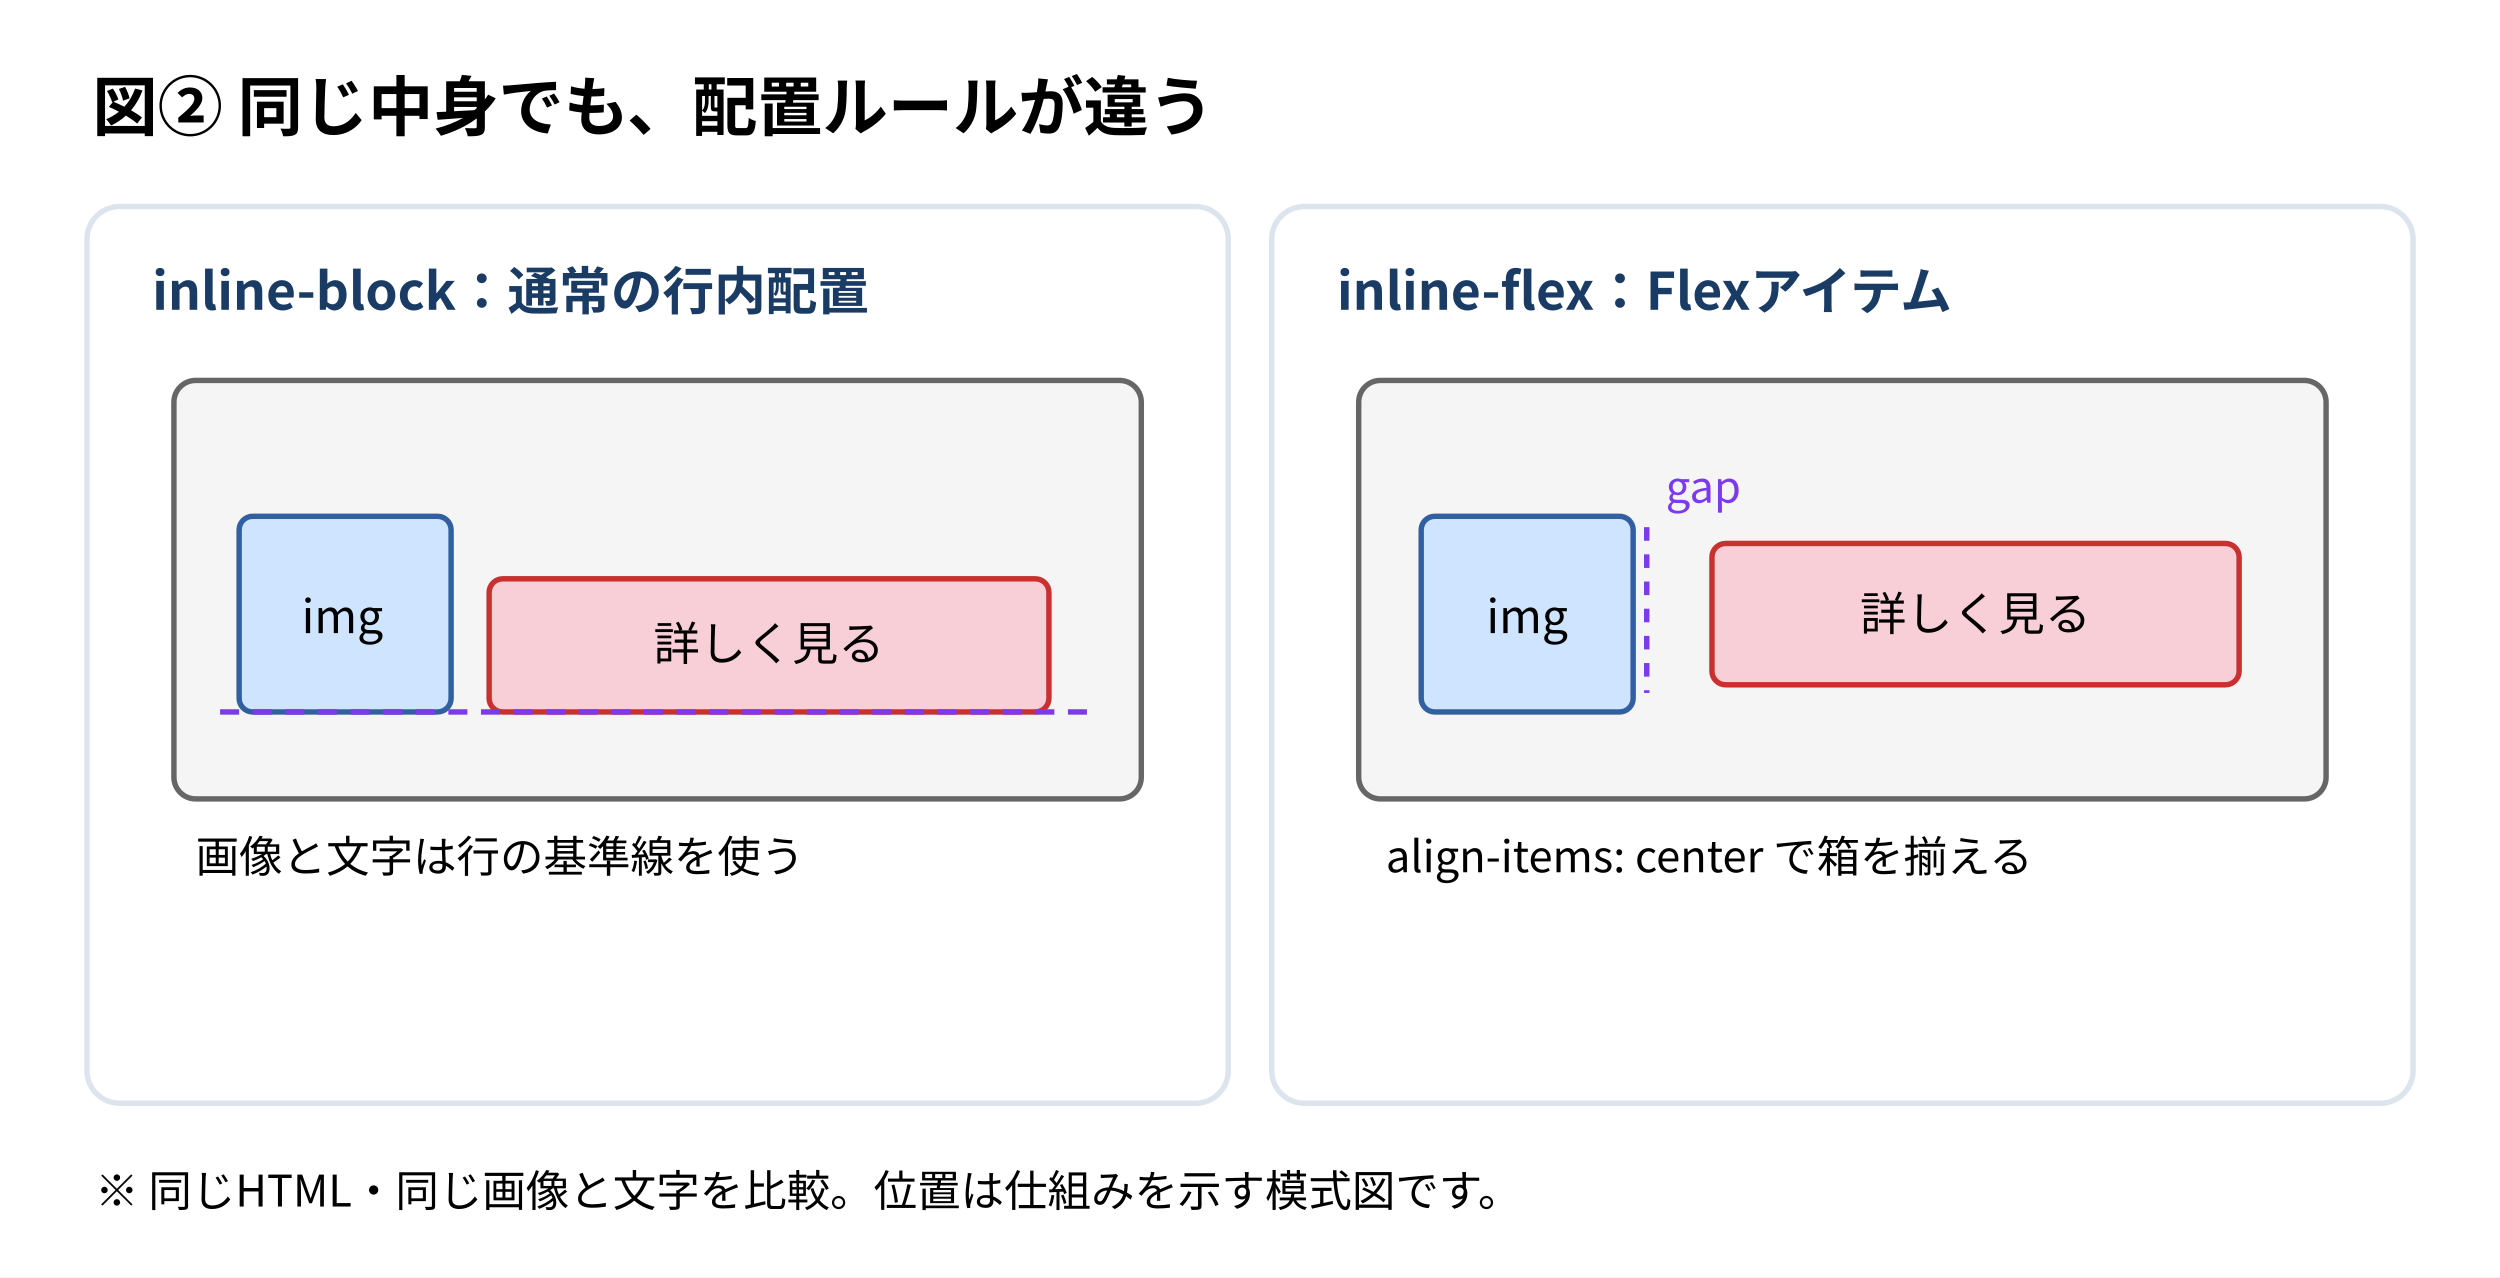
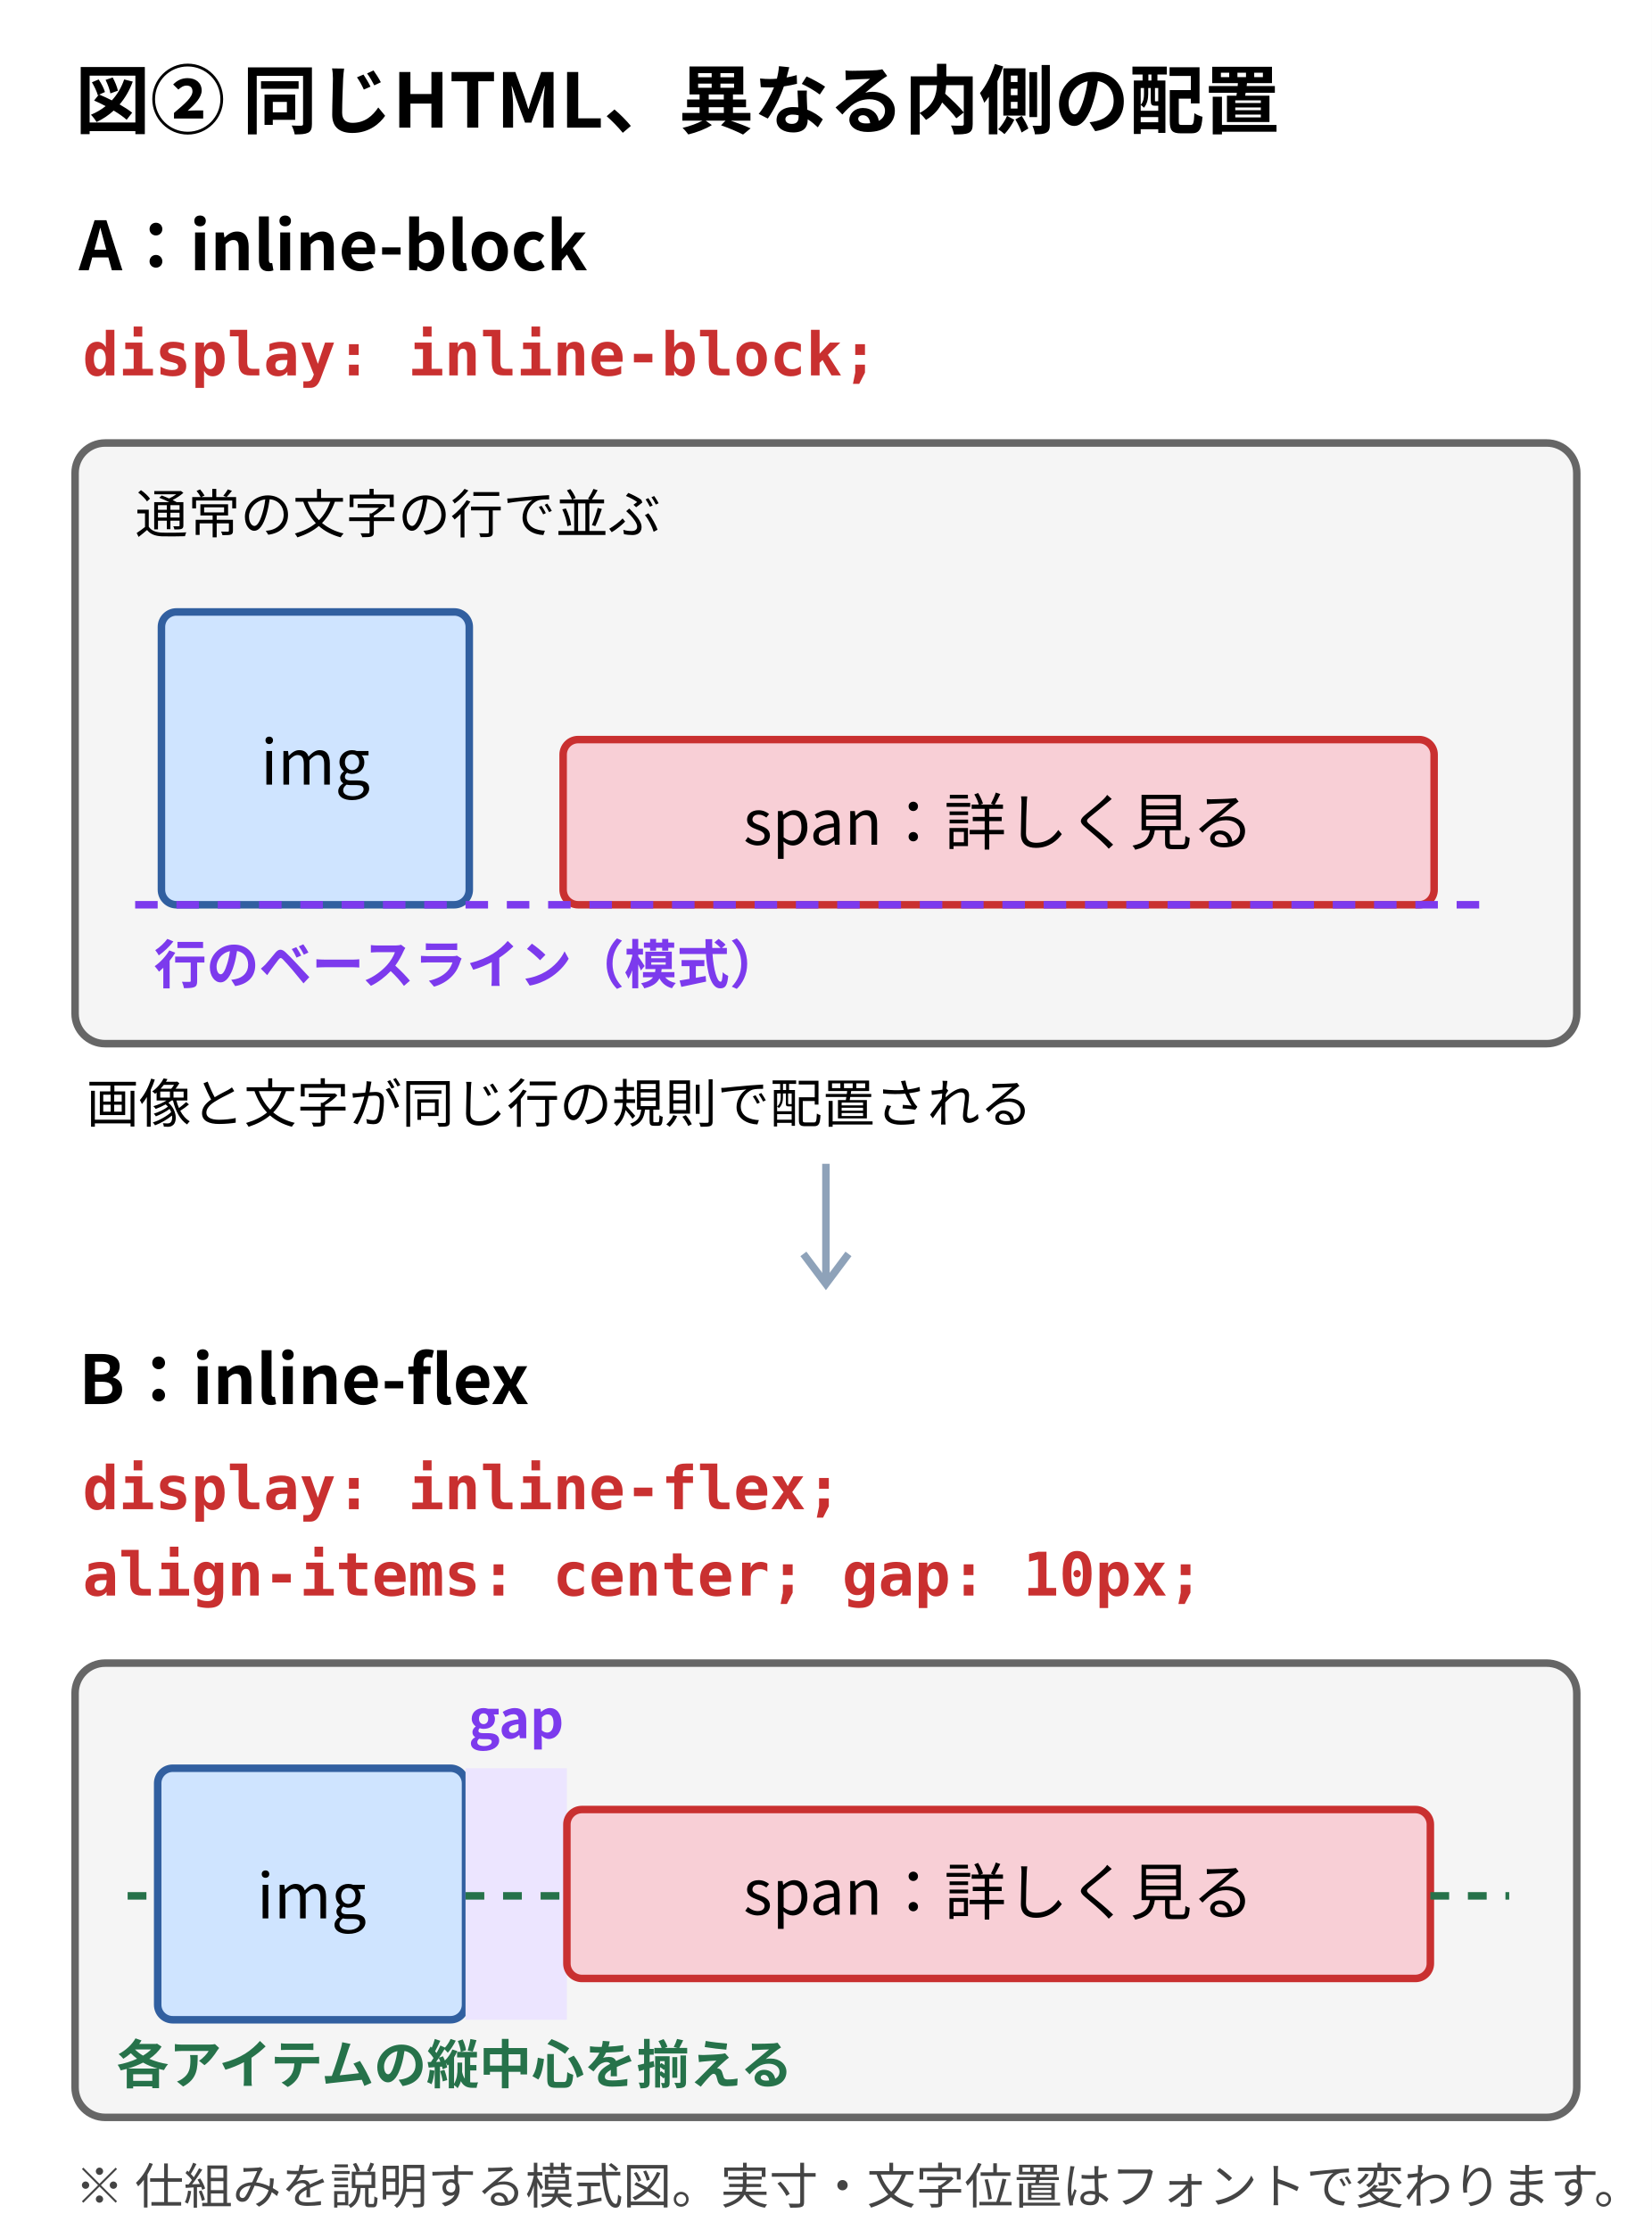
- <svg xmlns="http://www.w3.org/2000/svg" width="760" height="388.26" viewBox="0 0 920 470" role="img" aria-labelledby="title desc" style="max-width:100%">
-   <style>text{font-family:'Noto Sans CJK JP','Noto Sans JP','Yu Gothic','Meiryo',sans-serif;dominant-baseline:auto}.mono{font-family:Consolas,'Noto Sans Mono',monospace}</style>
-   <rect x="0" y="0" width="920" height="470" rx="0" fill="#ffffff" stroke="none" stroke-width="1" />
-   <text x="34" y="48" font-size="24" fill="#000000" font-weight="700">図② 同じ中身でも、配置ルールが違う</text>
-   <rect x="32" y="76" width="420" height="330" rx="12" fill="#ffffff" stroke="#DCE4EE" stroke-width="2" />
-   <text x="56" y="114" font-size="19" fill="#193B64" font-weight="700">inline-block：通常の行内配置</text>
-   <rect x="468" y="76" width="420" height="330" rx="12" fill="#ffffff" stroke="#DCE4EE" stroke-width="2" />
-   <text x="492" y="114" font-size="19" fill="#193B64" font-weight="700">inline-flex：Flexアイテム</text>
-   <rect x="64" y="140" width="356" height="154" rx="8" fill="#F5F5F5" stroke="#666666" stroke-width="2" />
-   <rect x="500" y="140" width="356" height="154" rx="8" fill="#F5F5F5" stroke="#666666" stroke-width="2" />
-   <rect x="88" y="190" width="78" height="72" rx="5" fill="#cfe4ff" stroke="#315fa0" stroke-width="2" />
-   <text x="126" y="233" font-size="17" fill="#000000" font-weight="400" text-anchor="middle">img</text>
-   <rect x="180" y="213" width="206" height="49" rx="5" fill="#f8cfd6" stroke="#c93030" stroke-width="2" />
-   <text x="283" y="243" font-size="17" fill="#000000" font-weight="400" text-anchor="middle">詳しく見る</text>
-   <line x1="81" y1="262" x2="401" y2="262" stroke="#7C3AED" stroke-width="2" stroke-dasharray="7 5" />
-   <text x="72" y="321" font-size="16" fill="#000000" font-weight="400">画像と文字は行の基準線を使う</text>
-   <rect x="523" y="190" width="78" height="72" rx="5" fill="#cfe4ff" stroke="#315fa0" stroke-width="2" />
-   <text x="562" y="233" font-size="17" fill="#000000" font-weight="400" text-anchor="middle">img</text>
-   <rect x="630" y="200" width="194" height="52" rx="5" fill="#f8cfd6" stroke="#c93030" stroke-width="2" />
-   <text x="727" y="232" font-size="17" fill="#000000" font-weight="400" text-anchor="middle">詳しく見る</text>
-   <line x1="606" y1="194" x2="606" y2="255" stroke="#7C3AED" stroke-width="2" stroke-dasharray="5 5" />
-   <text x="613" y="185" font-size="16" fill="#7C3AED" font-weight="400">gap</text>
-   <text x="510" y="321" font-size="16" fill="#000000" font-weight="400">align-items: center で箱を揃える</text>
-   <text x="35" y="444" font-size="16" fill="#000000" font-weight="400">※ 同じHTML・同じ画像と文字を比較。位置は仕組みを示す模式図です。</text>
+ <svg xmlns="http://www.w3.org/2000/svg" width="440" height="594" viewBox="0 0 440 594" role="img" aria-labelledby="title desc" style="max-width:100%">
+   <style>
+ text{font-family:'Noto Sans CJK JP','Noto Sans JP','Yu Gothic','Meiryo',sans-serif;fill:#000000}
+ .head{font-size:20px;font-weight:700}
+ .sub{font-size:18px;font-weight:700}
+ .copy{font-size:16.5px}
+ .small{font-size:14px}
+ .mono{font-family:Consolas,monospace;font-size:16px}
+ .parent{fill:#f5f5f5;stroke:#666666;stroke-width:2}
+ .blue{fill:#cfe4ff;stroke:#315fa0;stroke-width:2}
+ .red{fill:#f8cfd6;stroke:#c93030;stroke-width:2}
+ .green{fill:#cae6d1;stroke:none}
+ .purple{fill:#ece5ff;stroke:none}
+ .blue-label{fill:#315fa0;font-weight:700}
+ .red-label{fill:#c93030;font-weight:700}
+ .green-label{fill:#26724a;font-weight:700}
+ .purple-label{fill:#7c3aed;font-weight:700}
+ .code-red{fill:#c93030;font-weight:700}
+ .note{font-size:13px;fill:#444444}
+ </style>
+   <rect width="440" height="594" fill="#ffffff" />
+   <text x="20" y="34" class="head">図② 同じHTML、異なる内側の配置</text>
+   <text x="21" y="72" class="sub">A：inline-block</text>
+   <text x="22" y="100" class="mono">
+     <tspan class="code-red">display: inline-block;</tspan>
+   </text>
+   <rect x="20" y="118" width="400" height="160" rx="8" class="parent" />
+   <text x="36" y="142" class="small">通常の文字の行で並ぶ</text>
+   <rect x="43" y="163" width="82" height="78" rx="4" class="blue" />
+   <text x="84" y="209" class="copy" text-anchor="middle">img</text>
+   <rect x="150" y="197" width="232" height="44" rx="4" class="red" />
+   <text x="266" y="225" class="copy" text-anchor="middle">span：詳しく見る</text>
+   <path d="M36 241 H398" stroke="#7c3aed" stroke-width="2" stroke-dasharray="6 5" />
+   <text x="41" y="262" class="small purple-label">行のベースライン（模式）</text>
+   <text x="23" y="299" class="small">画像と文字が同じ行の規則で配置される</text>
+   <path d="M220 310 V341" stroke="#8ea2b9" stroke-width="2" />
+   <path d="M214 334 L220 342 L226 334" fill="none" stroke="#8ea2b9" stroke-width="2" />
+   <text x="21" y="374" class="sub">B：inline-flex</text>
+   <text x="22" y="402" class="mono">
+     <tspan class="code-red">display: inline-flex;</tspan>
+   </text>
+   <text x="22" y="425" class="mono">
+     <tspan class="code-red">align-items: center; gap: 10px;</tspan>
+   </text>
+   <rect x="20" y="443" width="400" height="121" rx="8" class="parent" />
+   <rect x="42" y="471" width="82" height="67" rx="4" class="blue" />
+   <text x="83" y="511" class="copy" text-anchor="middle">img</text>
+   <rect x="124" y="471" width="27" height="67" class="purple" />
+   <text x="137.5" y="463" class="small purple-label" text-anchor="middle">gap</text>
+   <rect x="151" y="482" width="230" height="45" rx="4" class="red" />
+   <text x="266" y="510" class="copy" text-anchor="middle">span：詳しく見る</text>
+   <path d="M34 505 H42 M124 505 H151 M381 505 H402" stroke="#26724a" stroke-width="2" stroke-dasharray="5 5" />
+   <text x="31" y="555" class="small green-label">各アイテムの縦中心を揃える</text>
+   <text x="20" y="587" class="note">※ 仕組みを説明する模式図。実寸・文字位置はフォントで変わります。</text>
</svg>
